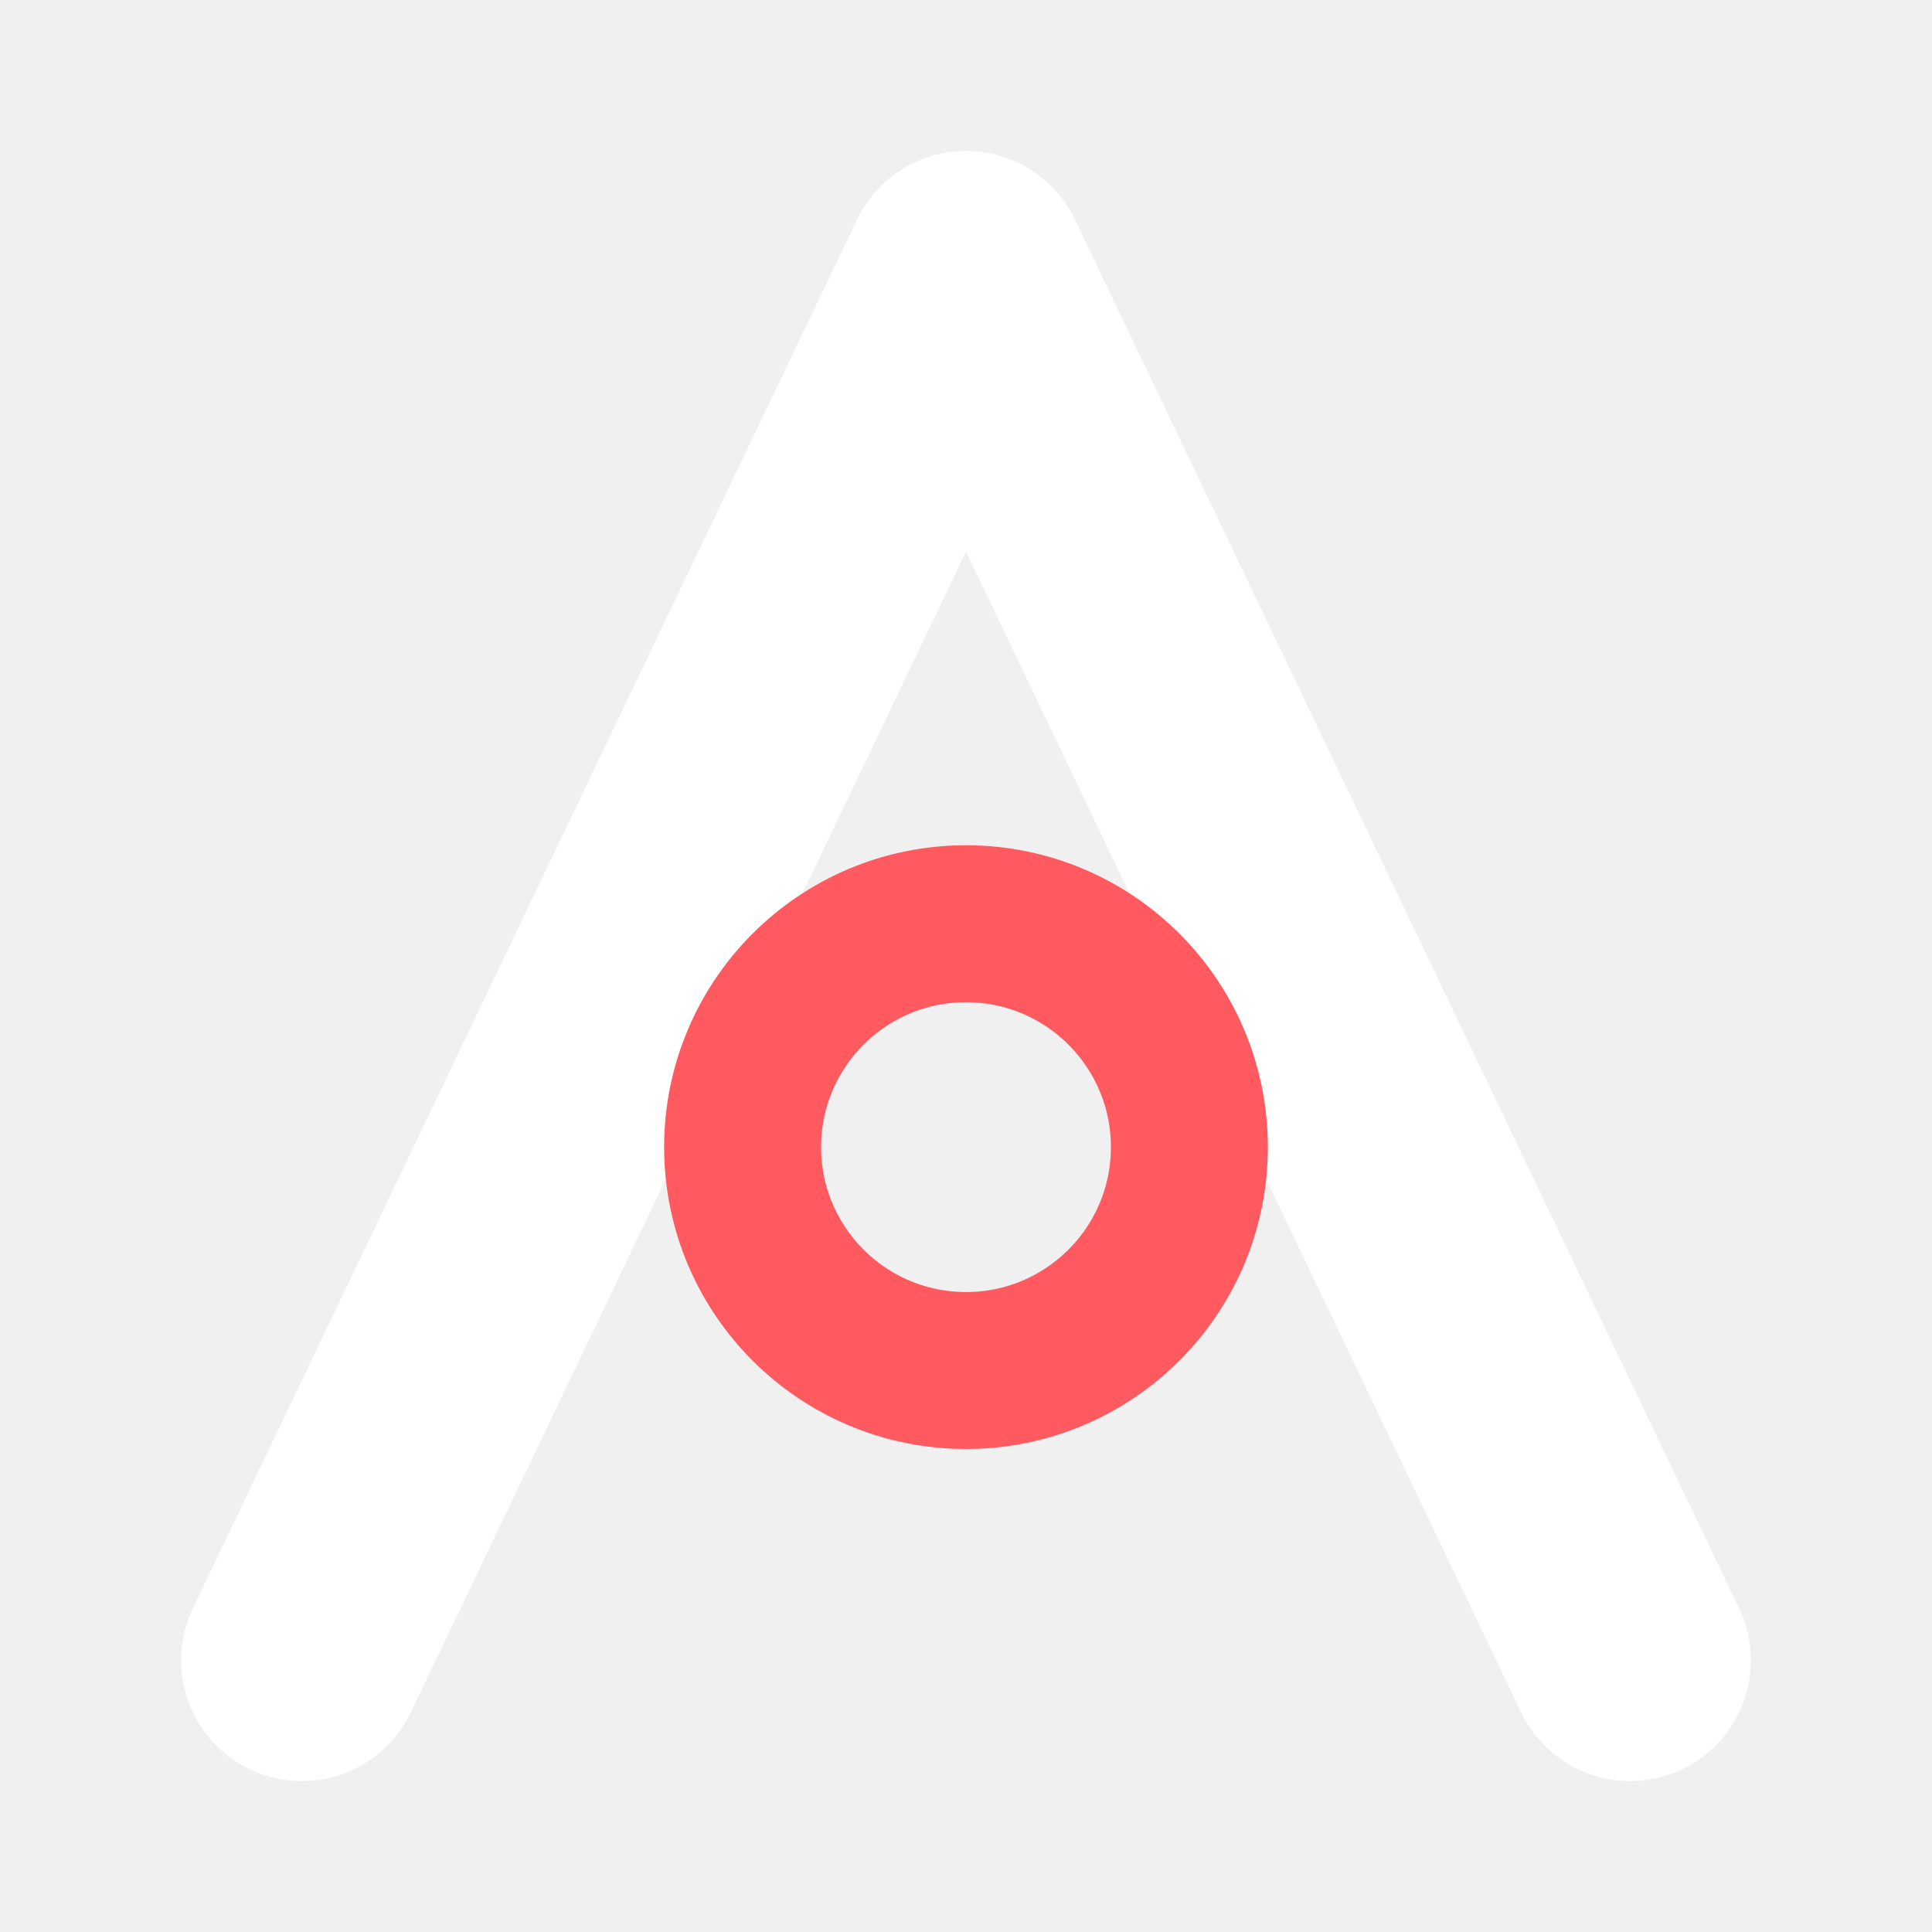
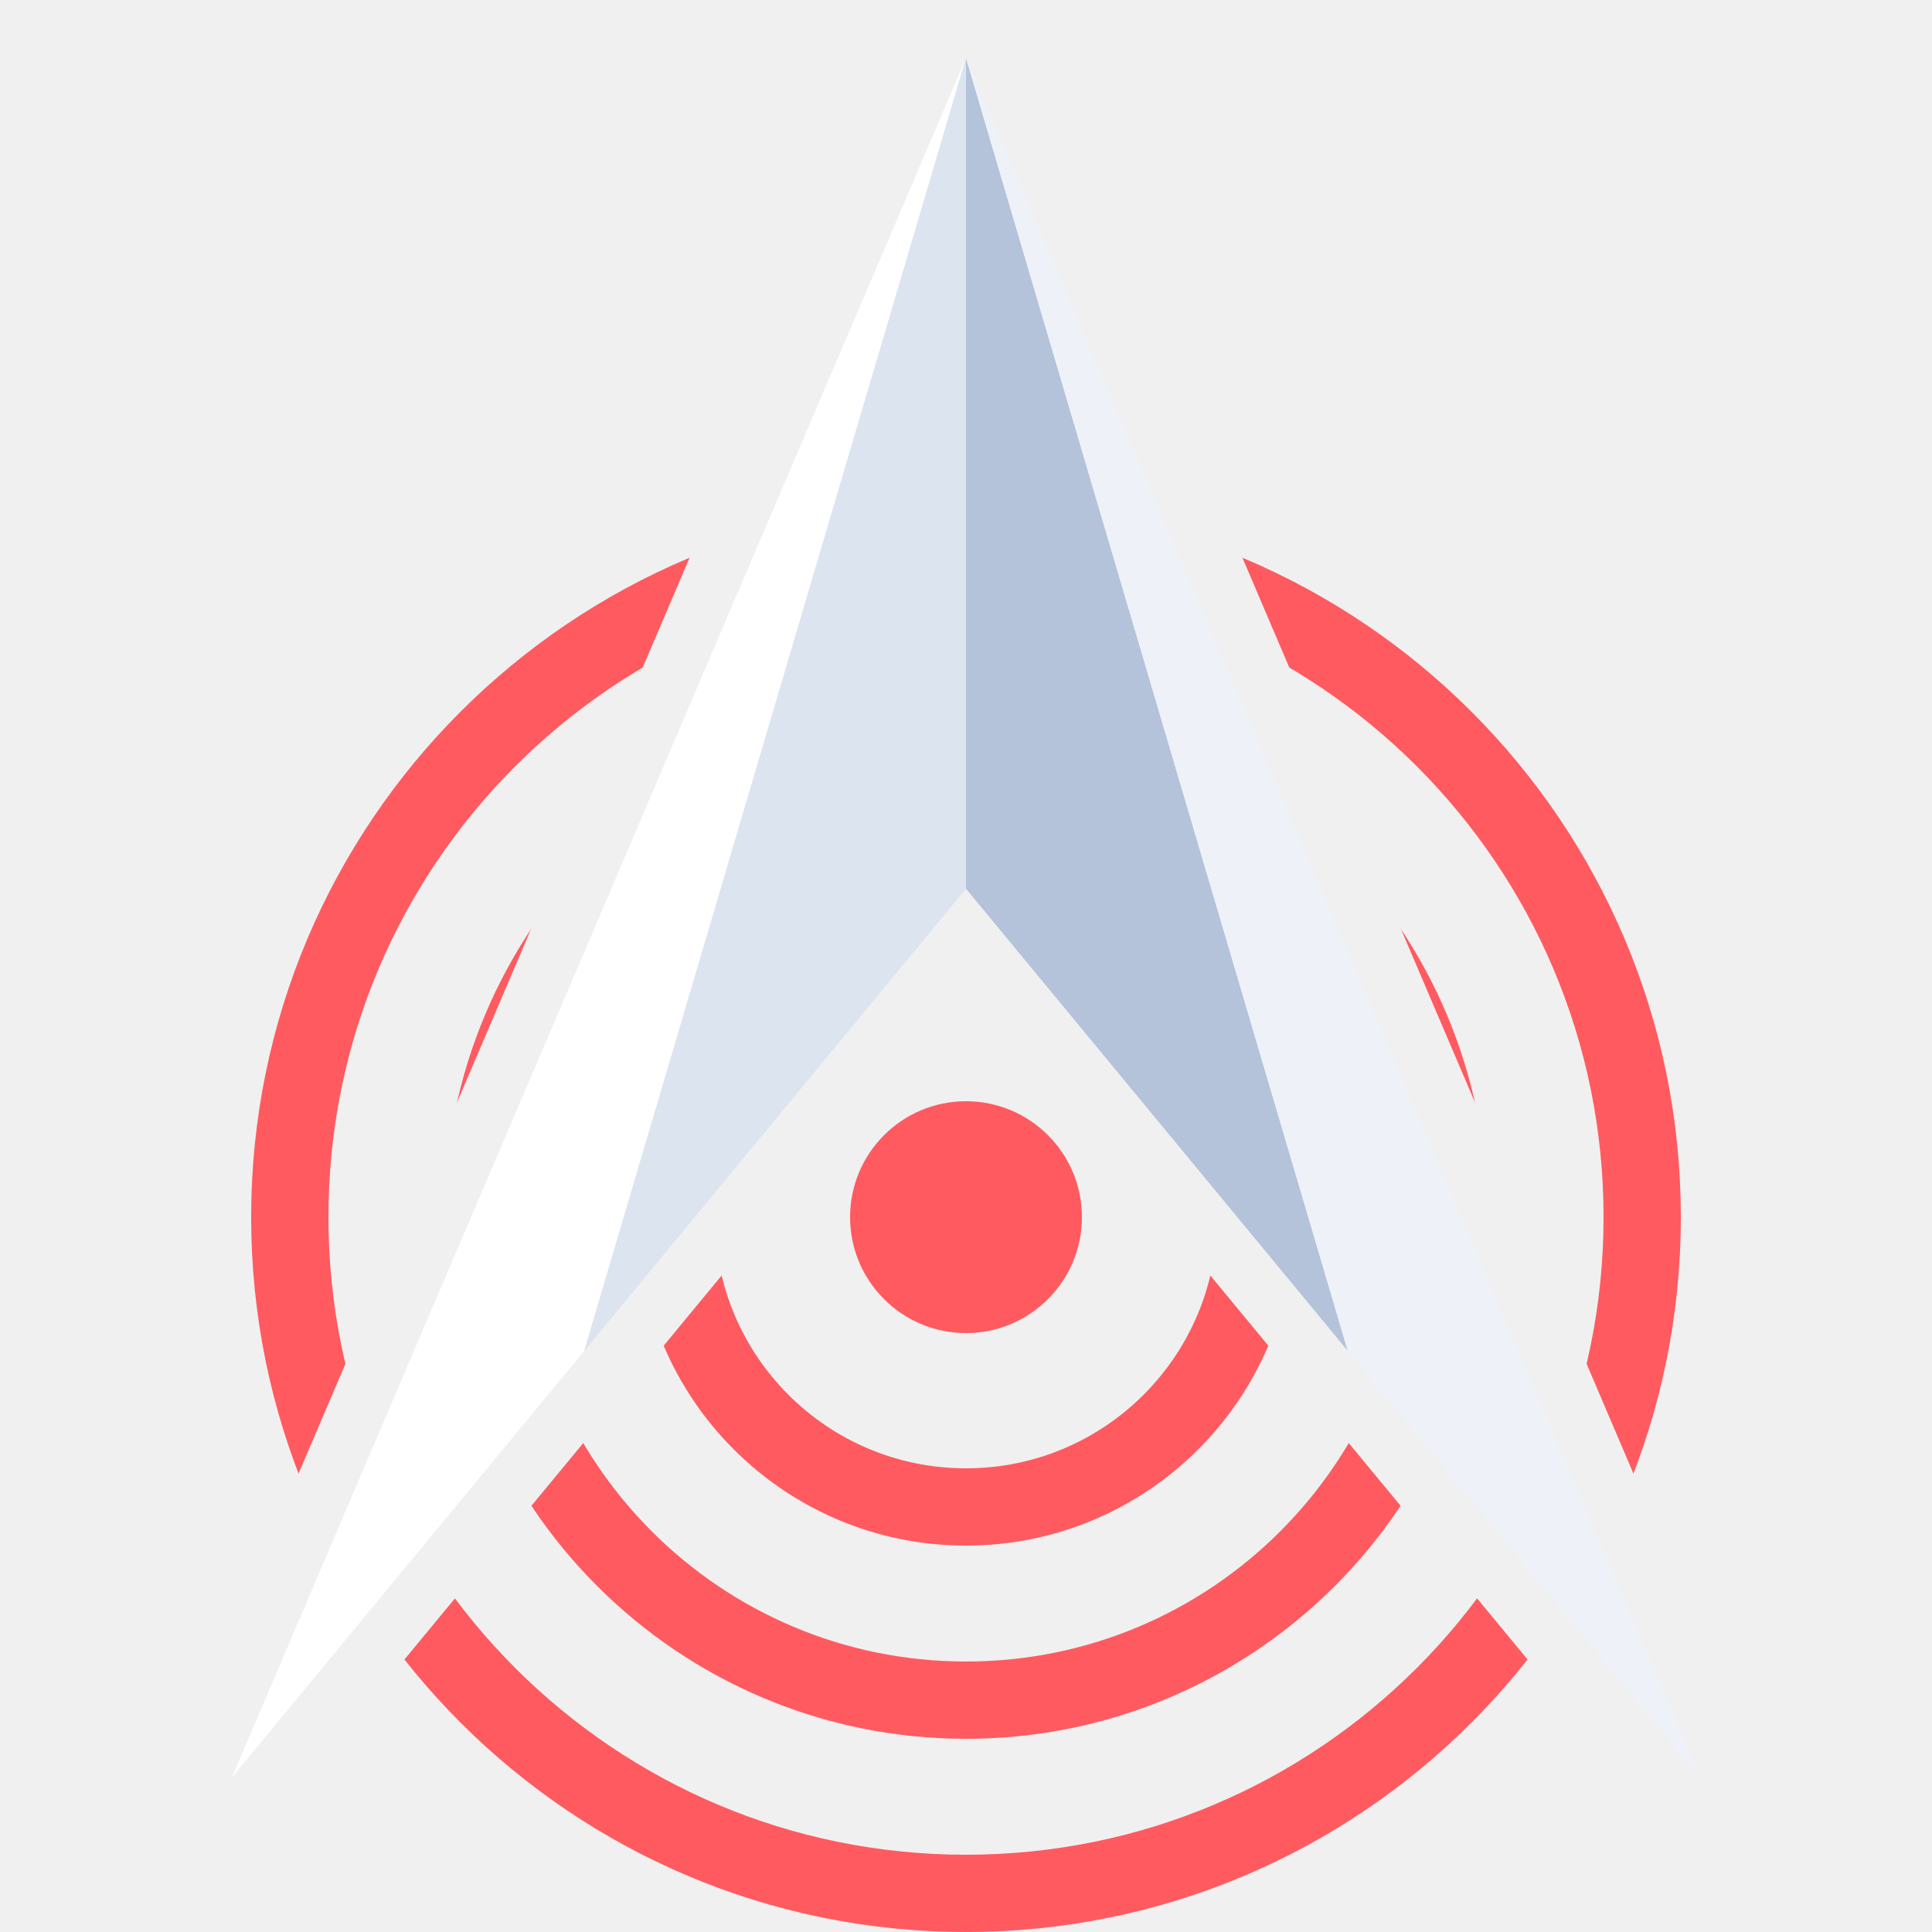
- <svg xmlns="http://www.w3.org/2000/svg" viewBox="0 0 64 64">
-   <path d="M10 55 32 9 54 55" fill="none" stroke="#fff" stroke-width="8" stroke-linecap="round" stroke-linejoin="round" />
-   <circle cx="32" cy="38" r="7.4" fill="none" stroke="#FF5A60" stroke-width="5.2" />
+ <svg xmlns="http://www.w3.org/2000/svg" viewBox="0 0 100 100">
+   <mask id="a" maskUnits="userSpaceOnUse" x="-10" y="-10" width="120" height="120">
+     <rect x="-10" y="-10" width="120" height="120" fill="#fff" />
+     <path d="M50 3 L12 92 L50 46 L88 92Z" stroke="#000" stroke-width="6" stroke-linejoin="round" />
+   </mask>
+   <g mask="url(#a)">
+     <circle cx="50" cy="63" r="35" fill="none" stroke="#FF5A60" stroke-width="4" />
+     <circle cx="50" cy="63" r="25" fill="none" stroke="#FF5A60" stroke-width="4" />
+     <circle cx="50" cy="63" r="15" fill="none" stroke="#FF5A60" stroke-width="4" />
+     <circle cx="50" cy="63" r="6" fill="#FF5A60" />
+   </g>
+   <path d="M50 3 L12 92 L30.24 69.92Z" fill="#FFFFFF" />
+   <path d="M50 3 L30.24 69.92 L50 46Z" fill="#DCE4F0" />
+   <path d="M50 3 L50 46 L69.76 69.92Z" fill="#B4C3DA" />
+   <path d="M50 3 L69.76 69.92 L88 92Z" fill="#EEF2F8" />
</svg>
